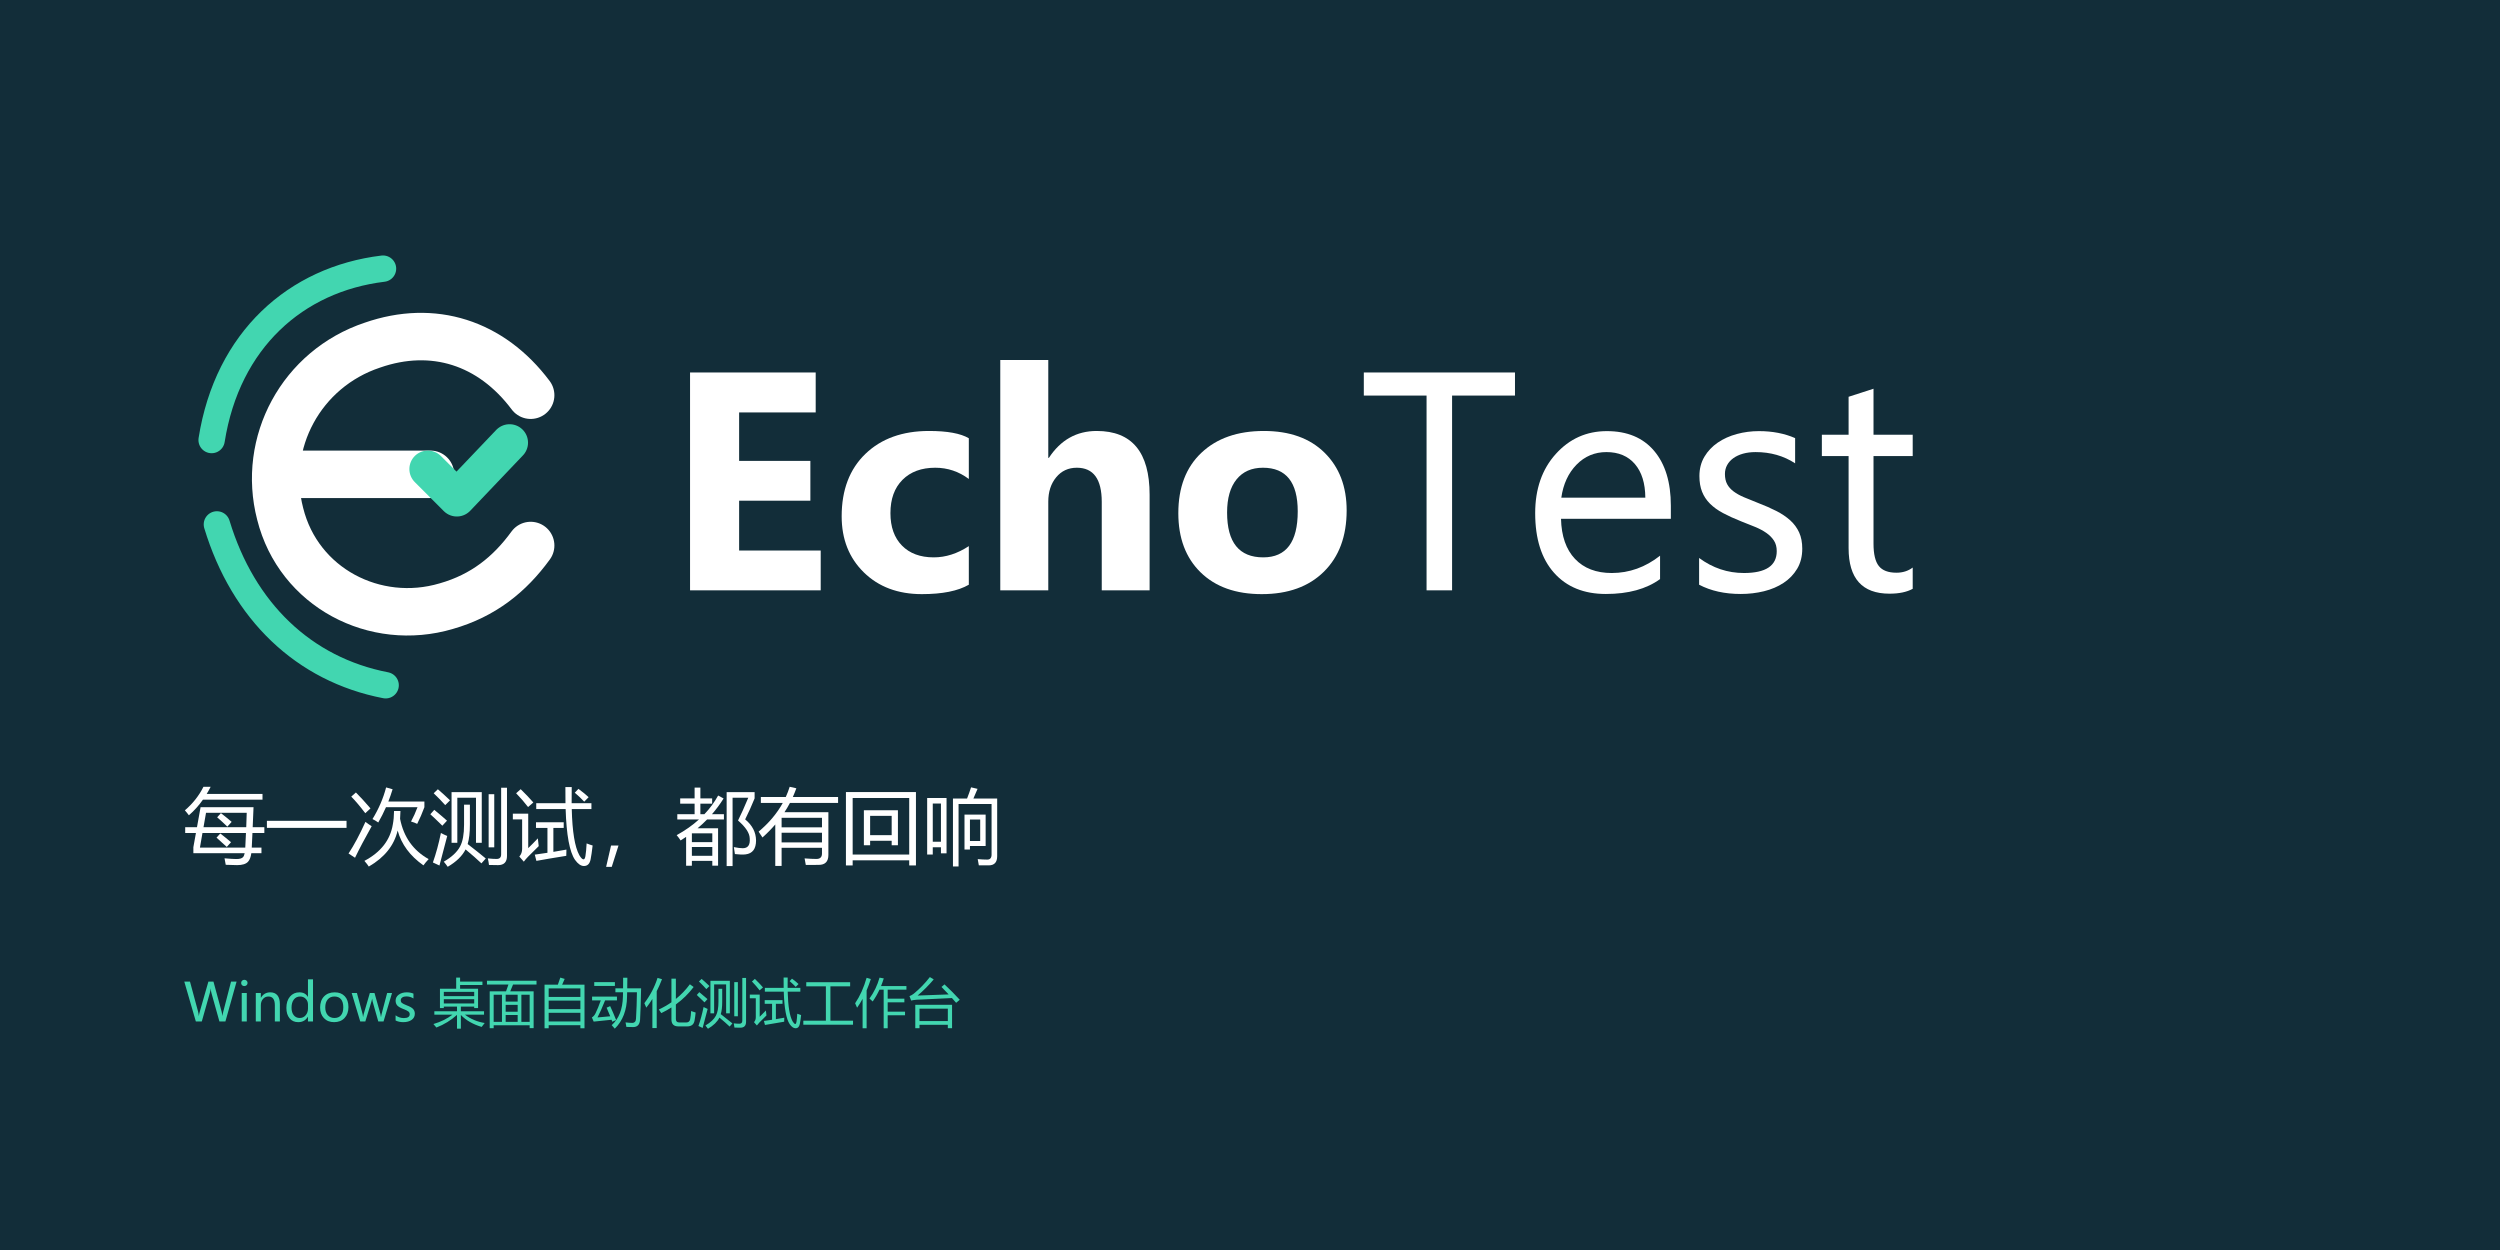
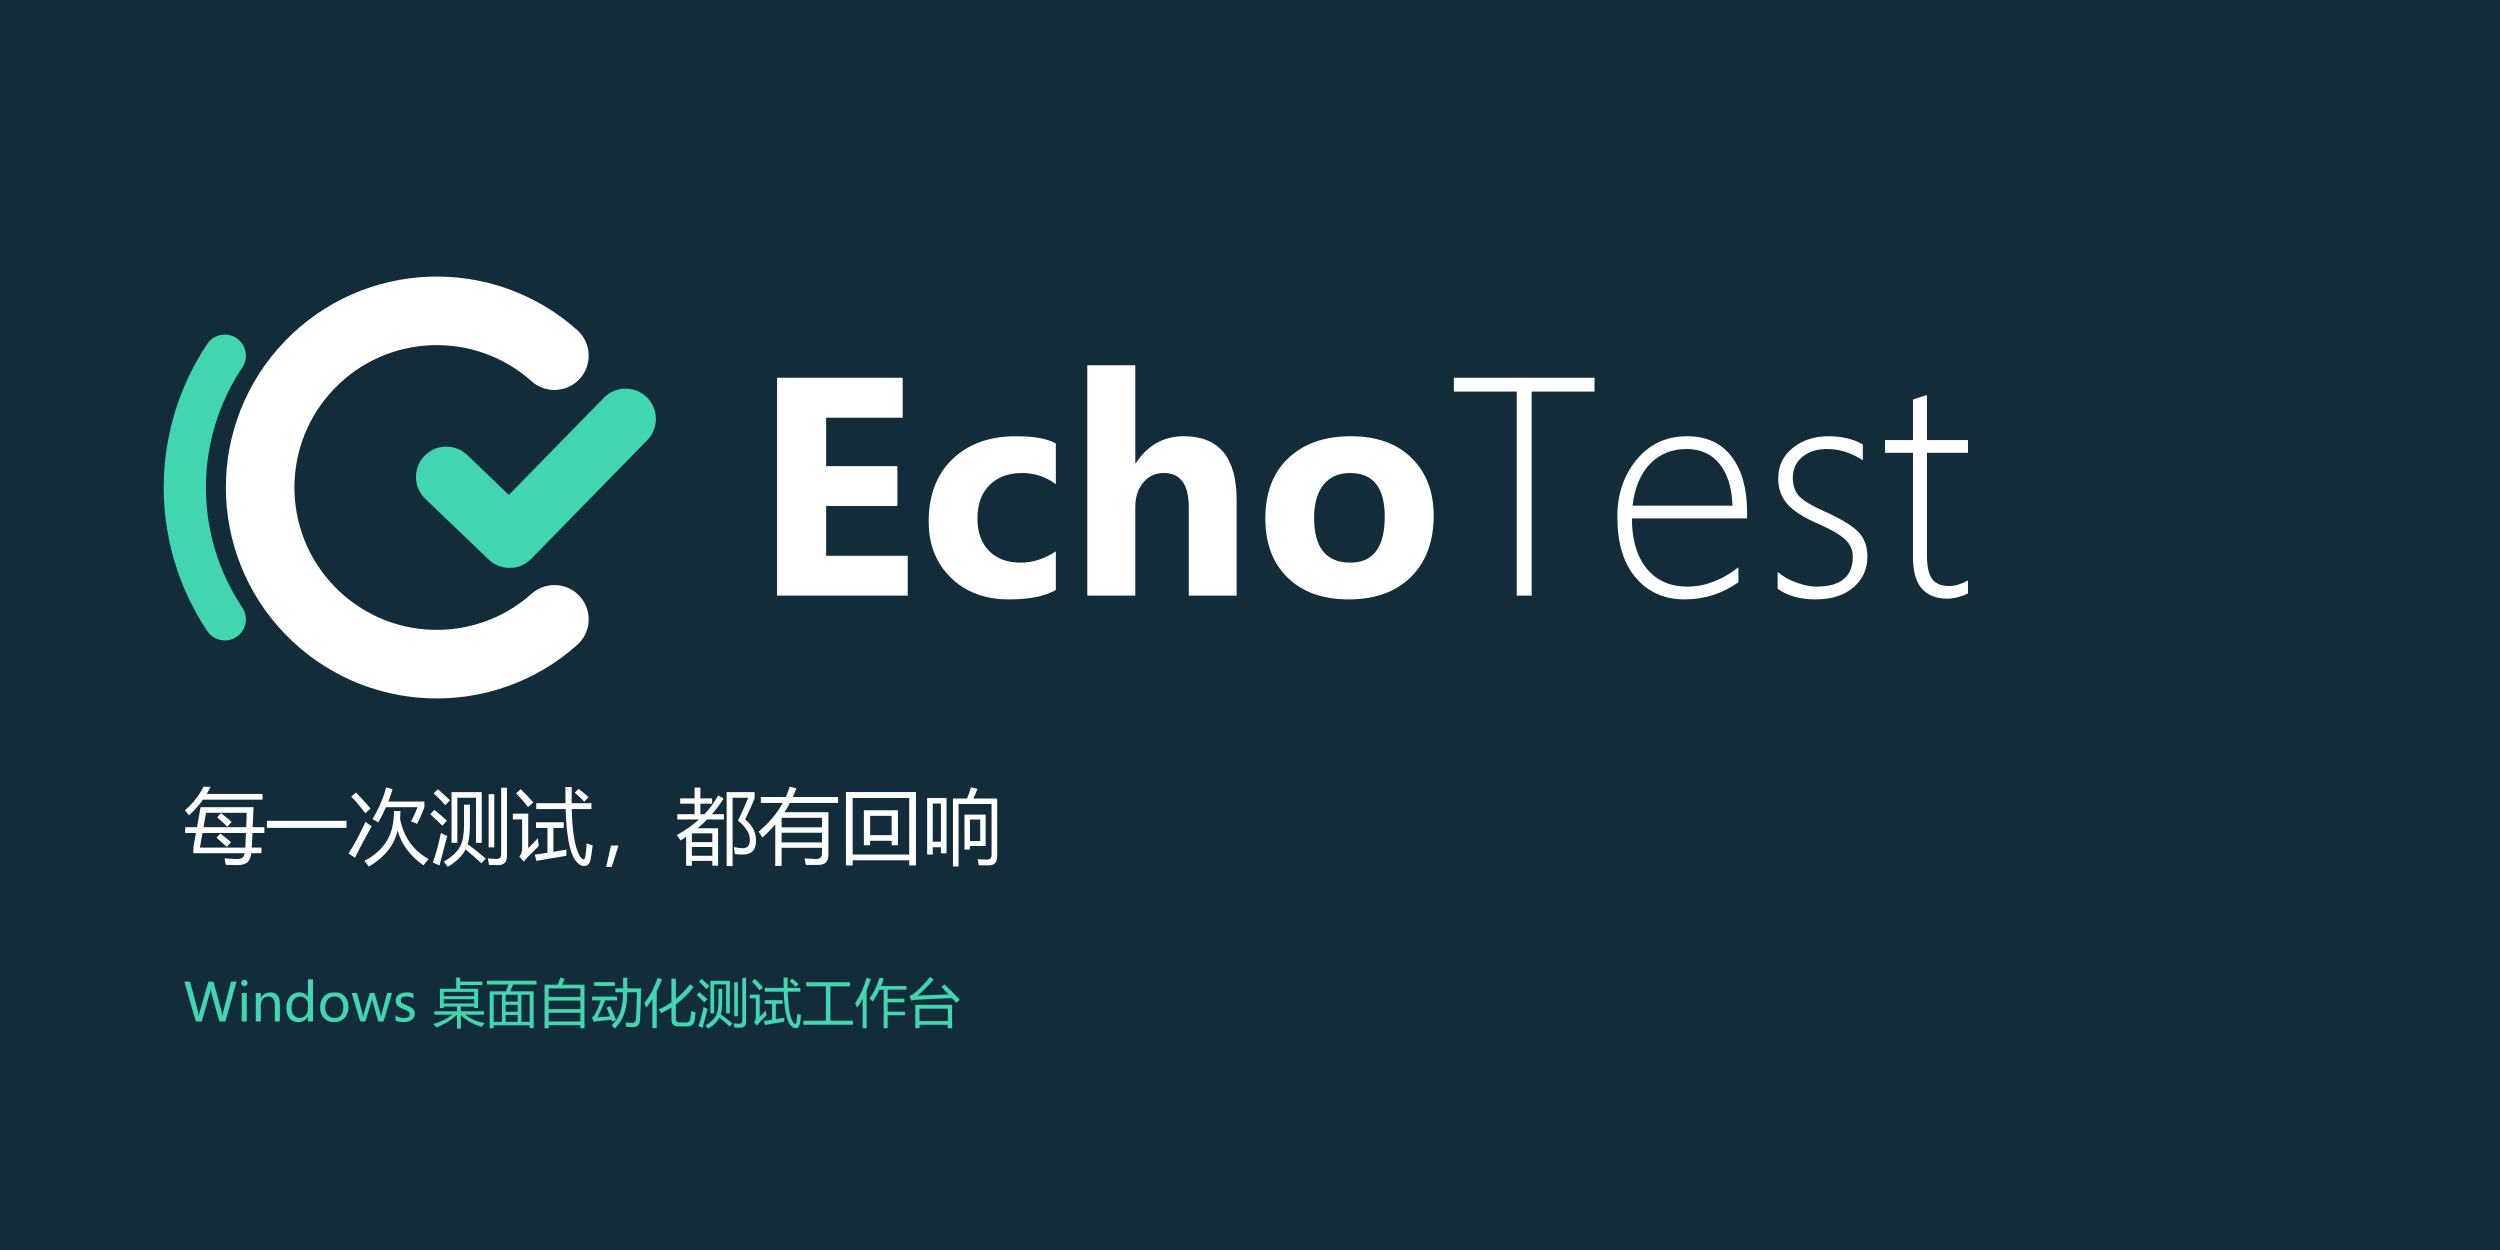
<svg xmlns="http://www.w3.org/2000/svg" width="1280" height="640" viewBox="0 0 1280 640" role="img" aria-label="EchoTest">
  <rect width="1280" height="640" fill="#122D39" />
  <g transform="translate(80 120) scale(1.35)">
    <g fill="none" stroke-linecap="round" stroke-linejoin="round">
-       <path d="M21 78C27 40 53 17 86 13M23 110C33 143 56 165 87 171" stroke="#42D6B0" stroke-width="10" />
-       <path d="M142 61C127 41 105 34 82 42C55 51 40 79 47 106C54 134 83 149 110 141C124 137 134 129 142 118M47 91H104" stroke="#FFFFFF" stroke-width="18" />
-       <path d="M103 89L114 100L134 79" stroke="#42D6B0" stroke-width="14" />
+       <path d="M26 46A90 90 0 0 0 26 146" stroke="#42D6B0" stroke-width="16" />
+       <path d="M151 46A67 67 0 1 0 151 146" stroke="#FFFFFF" stroke-width="26" />
+       <path d="M110 92L134 115L178 70" stroke="#42D6B0" stroke-width="23" />
    </g>
-     <g fill="#FFFFFF" transform="translate(193 135) scale(0.0576172 -0.0576172)">
+     <g fill="#FFFFFF" transform="translate(226 137) scale(0.0576172 -0.0576172)">
      <path transform="translate(0.000 0)" d="M1024 0H164V1434H991V1171H487V852H956V590H487V262H1024Z" />
      <path transform="translate(1090.000 0)" d="M909 37Q802 -25 600 -25Q364 -25 218.0 118.0Q72 261 72 487Q72 748 228.5 898.5Q385 1049 647 1049Q828 1049 909 1001V733Q810 807 688 807Q552 807 472.5 727.5Q393 648 393 508Q393 372 469.0 294.5Q545 217 678 217Q796 217 909 291Z" />
      <path transform="translate(2073.000 0)" d="M1116 0H801V582Q801 807 637 807Q553 807 501.0 744.0Q449 681 449 584V0H133V1516H449V872H453Q569 1049 768 1049Q1116 1049 1116 629Z" />
      <path transform="translate(3306.000 0)" d="M621 -25Q365 -25 218.5 118.5Q72 262 72 508Q72 762 224.0 905.5Q376 1049 635 1049Q890 1049 1035.0 905.5Q1180 762 1180 526Q1180 271 1030.5 123.0Q881 -25 621 -25ZM629 807Q517 807 455.0 730.0Q393 653 393 512Q393 217 631 217Q858 217 858 520Q858 807 629 807Z" />
    </g>
-     <g fill="#FFFFFF" transform="translate(455.6191 135) scale(0.0576172 -0.0576172)">
-       <path transform="translate(0.000 0)" d="M1036 1282H622V0H454V1282H41V1434H1036Z" />
-       <path transform="translate(1073.000 0)" d="M989 471H266Q270 300 358.0 207.0Q446 114 600 114Q773 114 918 228V74Q783 -24 561 -24Q344 -24 220.0 115.5Q96 255 96 508Q96 747 231.5 897.5Q367 1048 568 1048Q769 1048 879.0 918.0Q989 788 989 557ZM821 610Q820 752 752.5 831.0Q685 910 565 910Q449 910 368.0 827.0Q287 744 268 610Z" />
-       <path transform="translate(2144.000 0)" d="M104 37V213Q238 114 399 114Q615 114 615 258Q615 299 596.5 327.5Q578 356 546.5 378.0Q515 400 472.5 417.5Q430 435 381 454Q313 481 261.5 508.5Q210 536 175.5 570.5Q141 605 123.5 649.0Q106 693 106 752Q106 824 139.0 879.5Q172 935 227.0 972.5Q282 1010 352.5 1029.0Q423 1048 498 1048Q631 1048 736 1002V836Q623 910 476 910Q430 910 393.0 899.5Q356 889 329.5 870.0Q303 851 288.5 824.5Q274 798 274 766Q274 726 288.5 699.0Q303 672 331.0 651.0Q359 630 399.0 613.0Q439 596 490 576Q558 550 612.0 522.5Q666 495 704.0 460.5Q742 426 762.5 381.0Q783 336 783 274Q783 198 749.5 142.0Q716 86 660.0 49.0Q604 12 531.0 -6.0Q458 -24 378 -24Q220 -24 104 37Z" />
-       <path transform="translate(3013.000 0)" d="M641 10Q583 -22 488 -22Q219 -22 219 278V884H43V1024H219V1274L383 1327V1024H641V884H383V307Q383 204 418.0 160.0Q453 116 534 116Q596 116 641 150Z" />
+     <g fill="#FFFFFF" transform="translate(488.6191 137) scale(0.0576172 -0.0576172)">
+       <path transform="translate(0.000 0)" d="M573 1343V0H475V1343H61V1434H987V1343Z" />
+       <path transform="translate(1047.000 0)" d="M186 508Q186 297 283.5 178.0Q381 59 551 59Q723 59 887 186V88Q728 -25 532 -25Q334 -25 212.0 117.0Q90 259 90 518Q90 742 217.5 895.5Q345 1049 549 1049Q740 1049 842.0 915.0Q944 781 944 549V508ZM848 592Q842 769 763.0 867.0Q684 965 545 965Q401 965 306.5 868.5Q212 772 190 592Z" />
+       <path transform="translate(2081.000 0)" d="M111 45V156Q163 111 237.0 85.0Q311 59 365 59Q606 59 606 256Q606 324 553.0 372.0Q500 420 381 471Q234 535 174.5 603.5Q115 672 115 770Q115 895 210.5 972.0Q306 1049 446 1049Q578 1049 672 995V891Q558 965 436 965Q335 965 273.0 912.5Q211 860 211 776Q211 703 250.0 657.5Q289 612 422 553Q582 481 642.0 419.5Q702 358 702 256Q702 134 610.5 54.5Q519 -25 358 -25Q210 -25 111 45Z" />
+       <path transform="translate(2876.000 0)" d="M569 14Q497 -20 434 -20Q207 -20 207 252V940H23V1024H207V1290Q229 1298 253 1306Q277 1313 299 1321V1024H569V940H299V264Q299 158 332.5 110.5Q366 63 446 63Q503 63 569 100Z" />
    </g>
  </g>
  <g fill="#FFFFFF" transform="translate(94 438) scale(0.0205078 -0.0205078)">
    <path transform="translate(0.000 0)" d="M40 705H334L424 1205H1746Q1735 937 1725 705H2016V561H1719Q1710 365 1702 197H1944V57H1691Q1671 -89 1610 -155Q1532 -241 1338 -241Q1226 -241 1052 -233Q1042 -165 1022 -71Q1228 -89 1318 -89Q1444 -89 1484 -41Q1511 -13 1525 57H244V207L308 561H40ZM1557 561H471L408 197H1540Q1550 375 1557 561ZM1576 1065H560L497 705H1564Q1570 881 1576 1065ZM32 1127Q328 1379 496 1715H676Q629 1622 577 1537H1970V1393H483Q327 1171 132 1003Q90 1061 32 1127ZM838 953 932 1057Q1084 939 1200 839L1092 719Q968 841 838 953ZM822 445 916 549Q1068 431 1184 331L1078 213Q924 357 822 445Z" />
    <path transform="translate(2048.000 0)" d="M32 865H2020V689H32Z" />
    <path transform="translate(4096.000 0)" d="M1318 1111Q1316 1011 1309 914Q1443 233 2022 -91Q1940 -179 1892 -247Q1390 106 1248 622Q1117 64 528 -277Q488 -215 418 -135Q1032 189 1128 777Q1156 921 1158 1111ZM1582 847Q1672 1013 1744 1205H957Q870 1006 764 823Q692 875 620 909Q854 1291 960 1699L1122 1653Q1074 1496 1016 1347H1916V1205Q1834 983 1736 789Q1668 823 1582 847ZM444 839Q536 769 600 731Q344 275 184 -57L22 49Q228 361 444 839ZM206 1573Q368 1411 570 1175L440 1055Q246 1311 90 1469Z" />
    <path transform="translate(6144.000 0)" d="M280 561Q376 511 438 487Q304 -13 244 -251L80 -175Q198 159 280 561ZM204 1653Q326 1551 508 1377Q442 1313 388 1257Q242 1419 100 1553ZM114 1139Q282 1003 432 869Q380 815 316 743Q136 921 16 1029ZM1784 1691H1930V-11Q1930 -241 1708 -241Q1612 -241 1480 -237Q1472 -163 1452 -73Q1580 -87 1670 -87Q1784 -87 1784 27ZM1612 203H1472V1529H1612ZM546 1581H1300V317H1156V1441H690V317H546ZM858 1269H1004V773Q1004 469 948 285Q1208 85 1400 -75L1292 -197Q1132 -45 896 151Q772 -95 450 -283Q406 -219 352 -155Q650 17 760 227Q858 409 858 769Z" />
    <path transform="translate(8192.000 0)" d="M612 1305H1342Q1340 1490 1340 1707H1498Q1494 1469 1496 1305H1990V1159H1499Q1519 313 1688 7Q1750 -97 1792 -97Q1826 -97 1840 -17Q1860 105 1870 301Q1956 267 2020 249Q1994 23 1970 -95Q1938 -263 1802 -263Q1690 -263 1580 -109Q1376 187 1346 1159H612ZM576 21Q727 41 892 67V687H606V829H1298V687H1040V90Q1197 116 1366 147Q1362 67 1362 -9Q924 -79 616 -135ZM652 427Q662 315 674 233Q540 105 406 -33Q344 -97 302 -155L190 -27Q260 51 260 165V901H28V1043H412V183Q520 287 652 427ZM224 1655Q404 1479 540 1323L408 1209Q282 1375 110 1553ZM1574 1567 1666 1663Q1826 1545 1920 1455L1810 1343Q1700 1461 1574 1567Z" />
    <path transform="translate(10240.000 0)" d="M618 248 449 -285H309L432 248Z" />
    <path transform="translate(12288.000 0)" d="M38 1031H470V1293H110V1425H470V1695H614V1425H908V1293H614V1031H715Q919 1245 1058 1497L1194 1423Q1064 1215 904 1031H1202V899H782Q670 784 544 679H1056V-255H912V-135H402V-257H258V464Q190 418 120 375Q82 437 22 507Q338 681 579 899H38ZM1732 901Q2000 681 2004 377Q2004 59 1742 27Q1640 15 1476 35Q1466 107 1450 209Q1588 181 1672 181Q1868 181 1846 429Q1840 625 1554 873Q1664 1091 1810 1441H1418V-265H1270V1581H1968V1425Q1860 1157 1732 901ZM912 553H402V333H912ZM402 -9H912V211H402Z" />
    <path transform="translate(14336.000 0)" d="M594 -261H436V774Q291 605 116 449Q74 519 20 595Q406 918 623 1311H76V1459H698Q755 1584 796 1715L962 1677Q922 1566 874 1459H2004V1311H802Q740 1193 666 1081H1762V13Q1762 -235 1520 -235Q1414 -237 1198 -237Q1188 -169 1168 -73Q1352 -87 1464 -87Q1602 -87 1602 49V191H594ZM594 327H1602V567H594ZM1602 941H594V703H1602Z" />
    <path transform="translate(16384.000 0)" d="M152 1583H1900V-249H1732V-121H320V-249H152ZM1732 1435H320V23H1732ZM600 1129H1450V255H1294V367H756V255H600ZM1294 989H756V507H1294Z" />
    <path transform="translate(18432.000 0)" d="M776 1421H1128Q1184 1563 1228 1701L1390 1663Q1338 1537 1286 1421H1880V-19Q1880 -245 1672 -247Q1568 -249 1422 -247Q1412 -175 1394 -91Q1530 -103 1632 -103Q1740 -103 1740 23V1285H916V-275H776ZM132 1435H616V53H476V205H272V23H132ZM1064 1021H1592V237H1200V149H1064ZM476 1297H272V343H476ZM1456 897H1200V361H1456Z" />
  </g>
  <g fill="#42D6B0" transform="translate(94 523) scale(0.0131836 -0.0131836)">
    <path transform="translate(0.000 0)" d="M2058 1549 1624 0H1391L1079 1116Q1058 1192 1054 1276H1050Q1044 1193 1022 1118L707 0H476L27 1549H248L564 379Q585 300 589 220H595Q600 280 628 379L963 1549H1160L1480 370Q1496 312 1506 222H1510Q1515 287 1539 374L1843 1549Z" />
    <path transform="translate(2084.000 0)" d="M151 1496Q151 1548 186.5 1583.5Q222 1619 274 1619Q327 1619 363.5 1584.0Q400 1549 400 1496Q400 1444 363.5 1409.5Q327 1375 274 1375Q221 1375 186.0 1409.5Q151 1444 151 1496ZM174 0V1106H370V0Z" />
    <path transform="translate(2629.000 0)" d="M1110 0H915V629Q915 970 666 970Q537 970 454.0 874.0Q371 778 371 631V0H175V1106H371V923H375Q500 1132 738 1132Q920 1132 1015.0 1015.5Q1110 899 1110 676Z" />
    <path transform="translate(3891.000 0)" d="M1135 0H939V184H935Q814 -26 559 -26Q349 -26 225.0 123.5Q101 273 101 527Q101 801 241.0 966.5Q381 1132 607 1132Q833 1132 935 956H939V1637H1135ZM940 658Q940 791 852.5 880.5Q765 970 637 970Q481 970 391.0 853.5Q301 737 301 536Q301 351 387.5 243.5Q474 136 618 136Q760 136 850.0 241.5Q940 347 940 504Z" />
    <path transform="translate(5201.000 0)" d="M101 541Q101 815 254.0 973.5Q407 1132 669 1132Q918 1132 1059.5 979.5Q1201 827 1201 558Q1201 296 1050.0 135.0Q899 -26 645 -26Q397 -26 249.0 130.0Q101 286 101 541ZM301 547Q301 356 397.5 246.0Q494 136 657 136Q825 136 913.0 243.5Q1001 351 1001 552Q1001 754 913.0 862.0Q825 970 657 970Q492 970 396.5 857.0Q301 744 301 547Z" />
    <path transform="translate(6503.000 0)" d="M1592 1106 1262 0H1058L838 776Q824 826 820 882H816Q813 840 793 778L555 0H357L25 1106H229L450 286Q460 249 465 185H473Q477 240 492 289L730 1106H911L1143 285Q1153 249 1159 183H1168Q1170 227 1186 285L1402 1106Z" />
    <path transform="translate(8120.000 0)" d="M113 239Q261 132 432 132Q661 132 661 282Q661 346 611.0 387.5Q561 429 408 486Q224 560 169.0 632.5Q114 705 114 808Q114 955 238.5 1043.5Q363 1132 545 1132Q686 1132 807 1083V894Q683 974 526 974Q432 974 373.0 933.0Q314 892 314 825Q314 759 356.5 722.0Q399 685 545 627Q730 558 795.0 484.0Q860 410 860 301Q860 149 735.5 61.5Q611 -26 413 -26Q241 -26 113 39Z" />
    <path transform="translate(9068.000 0)" d="" />
    <path transform="translate(9674.000 0)" d="M2020 -59Q1950 -141 1902 -211Q1394 -59 1094 252V-279H944V257Q602 -55 144 -235Q98 -175 28 -99Q458 27 769 265H64V397H944V577H432V521H282V1273H912V1703H1064V1549H1932V1417H1064V1273H1762V521H1612V577H1094V397H1994V265H1251Q1582 12 2020 -59ZM1612 1149H432V985H1612ZM432 701H1612V865H432Z" />
    <path transform="translate(11722.000 0)" d="M166 1171H800Q858 1323 894 1435H60V1583H1984V1435H1073Q1029 1326 963 1171H1872V-259H1718V-147H320V-261H166ZM1718 1039H1396V-15H1718ZM320 -15H642V1039H320ZM786 -15H1252V251H786ZM786 379H1252V645H786ZM786 773H1252V1039H786Z" />
    <path transform="translate(13770.000 0)" d="M248 1429H765Q808 1545 860 1705L1030 1653Q979 1529 931 1429H1800V-263H1640V-143H408V-263H248ZM408 1H1640V337H408ZM408 479H1640V811H408ZM1640 1285H408V953H1640Z" />
    <path transform="translate(15818.000 0)" d="M952 1287H1250Q1253 1488 1252 1699H1416Q1415 1490 1411 1287H1950Q1936 531 1910 69Q1888 -213 1648 -217Q1524 -217 1378 -211Q1364 -127 1346 -35Q1484 -53 1598 -55Q1746 -55 1752 111Q1782 607 1788 1135H1408Q1406 1049 1404 965Q1394 177 928 -279Q872 -211 808 -143Q1226 229 1244 969Q1246 1051 1248 1135H952ZM748 597Q874 325 980 57Q892 19 830 -9Q816 29 802 67Q421 31 108 -5L38 157Q126 207 180 319Q278 516 384 819H46V967H1012V819H552Q381 393 256 157Q486 174 751 202Q684 372 610 535ZM130 1529H932V1381H130Z" />
    <path transform="translate(17866.000 0)" d="M590 465Q852 587 1080 746V1663H1252V875Q1558 1122 1796 1445L1942 1339Q1651 952 1252 662V97Q1252 -39 1396 -39H1650Q1786 -39 1808 91Q1836 227 1844 405Q1928 373 2020 347Q2004 179 1978 39Q1940 -191 1690 -191H1352Q1080 -191 1080 77V545Q893 425 686 325Q644 391 590 465ZM28 711Q376 1173 540 1693L714 1643Q619 1395 508 1176V-255H340V875Q229 695 104 537Q70 623 28 711Z" />
    <path transform="translate(19914.000 0)" d="M280 561Q376 511 438 487Q304 -13 244 -251L80 -175Q198 159 280 561ZM204 1653Q326 1551 508 1377Q442 1313 388 1257Q242 1419 100 1553ZM114 1139Q282 1003 432 869Q380 815 316 743Q136 921 16 1029ZM1784 1691H1930V-11Q1930 -241 1708 -241Q1612 -241 1480 -237Q1472 -163 1452 -73Q1580 -87 1670 -87Q1784 -87 1784 27ZM1612 203H1472V1529H1612ZM546 1581H1300V317H1156V1441H690V317H546ZM858 1269H1004V773Q1004 469 948 285Q1208 85 1400 -75L1292 -197Q1132 -45 896 151Q772 -95 450 -283Q406 -219 352 -155Q650 17 760 227Q858 409 858 769Z" />
    <path transform="translate(21962.000 0)" d="M612 1305H1342Q1340 1490 1340 1707H1498Q1494 1469 1496 1305H1990V1159H1499Q1519 313 1688 7Q1750 -97 1792 -97Q1826 -97 1840 -17Q1860 105 1870 301Q1956 267 2020 249Q1994 23 1970 -95Q1938 -263 1802 -263Q1690 -263 1580 -109Q1376 187 1346 1159H612ZM576 21Q727 41 892 67V687H606V829H1298V687H1040V90Q1197 116 1366 147Q1362 67 1362 -9Q924 -79 616 -135ZM652 427Q662 315 674 233Q540 105 406 -33Q344 -97 302 -155L190 -27Q260 51 260 165V901H28V1043H412V183Q520 287 652 427ZM224 1655Q404 1479 540 1323L408 1209Q282 1375 110 1553ZM1574 1567 1666 1663Q1826 1545 1920 1455L1810 1343Q1700 1461 1574 1567Z" />
    <path transform="translate(24010.000 0)" d="M58 31H934V1365H172V1525H1876V1365H1110V31H1988V-125H58Z" />
    <path transform="translate(26058.000 0)" d="M578 891Q844 1255 970 1703L1134 1673Q1087 1519 1028 1375H2014V1235H1286V885H1934V745H1286V381H1960V241H1286V-263H1130V1235H967Q854 991 704 777Q648 831 578 891ZM22 707Q304 1125 468 1697L632 1649Q555 1413 468 1206V-263H312V880Q211 691 98 535Q68 611 22 707Z" />
    <path transform="translate(28106.000 0)" d="M1738 647V-261H1574V-129H474V-261H310V647ZM1444 1441Q1758 1149 2038 843L1896 725Q1816 819 1734 910Q836 872 362 845Q252 837 150 813L84 985Q176 1019 250 1079Q592 1359 876 1725L1026 1633Q726 1281 400 1007Q1013 1026 1606 1051Q1469 1200 1328 1341ZM1574 499H474V15H1574Z" />
  </g>
</svg>
